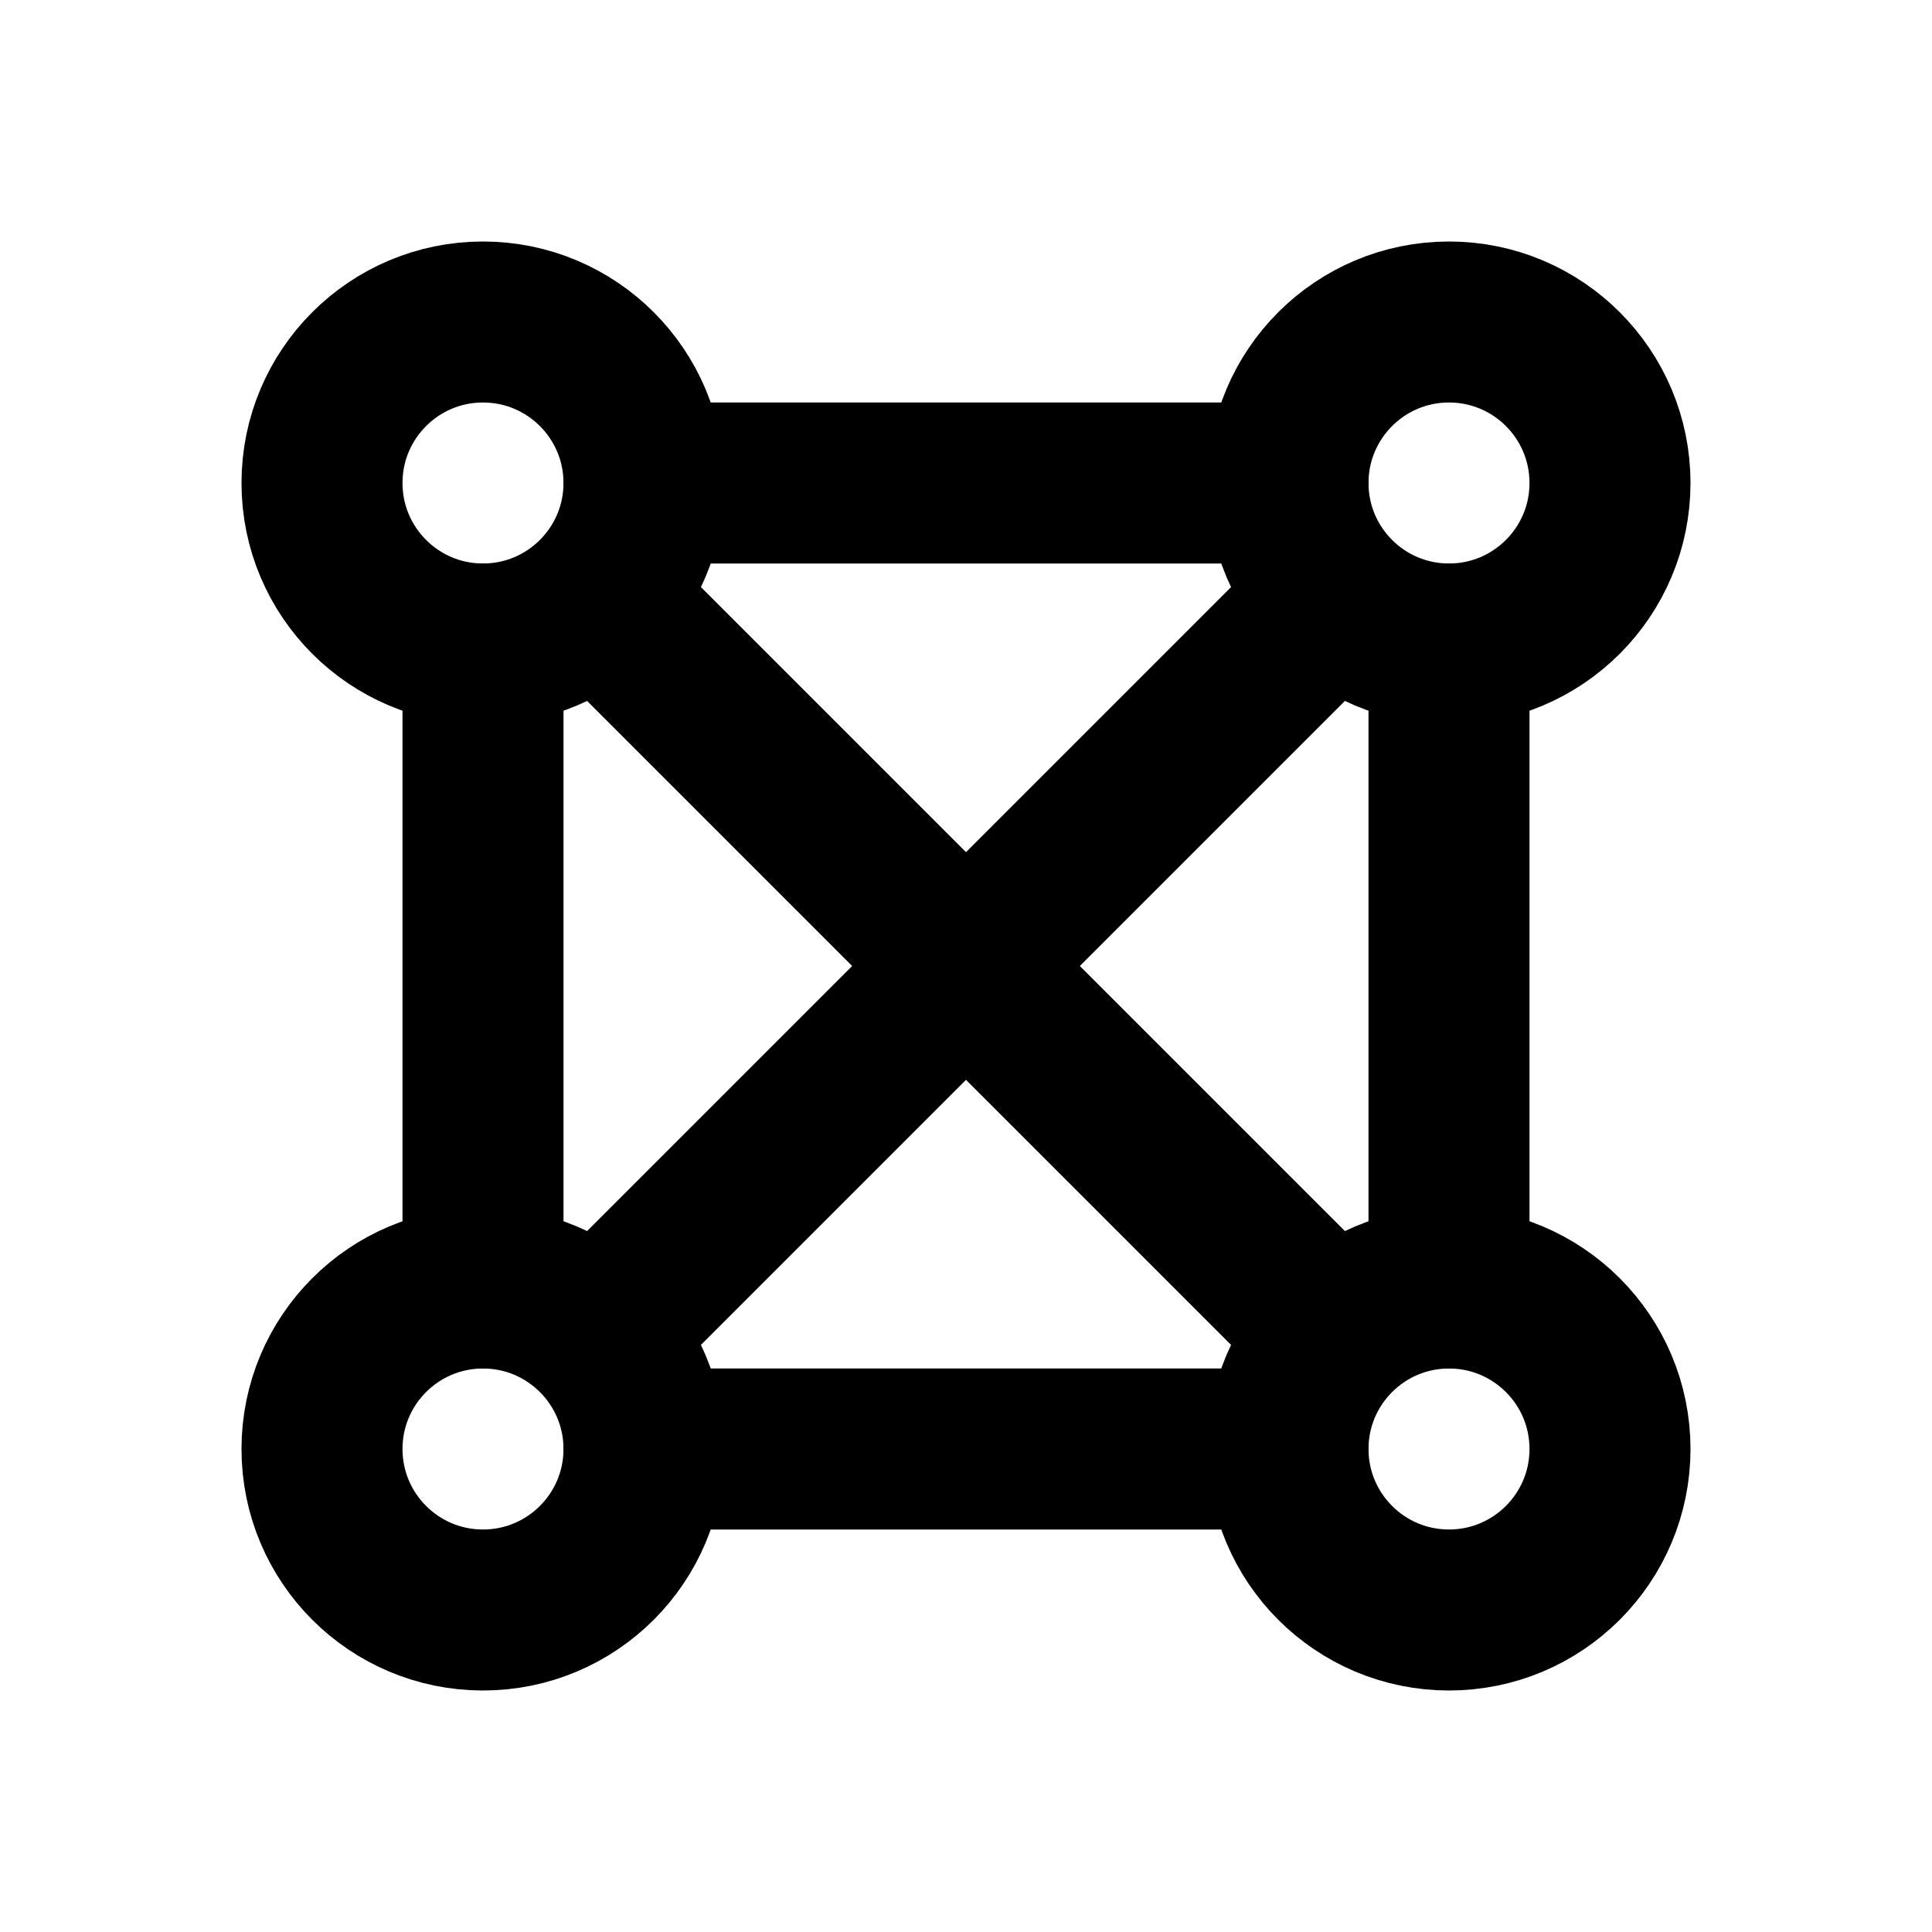
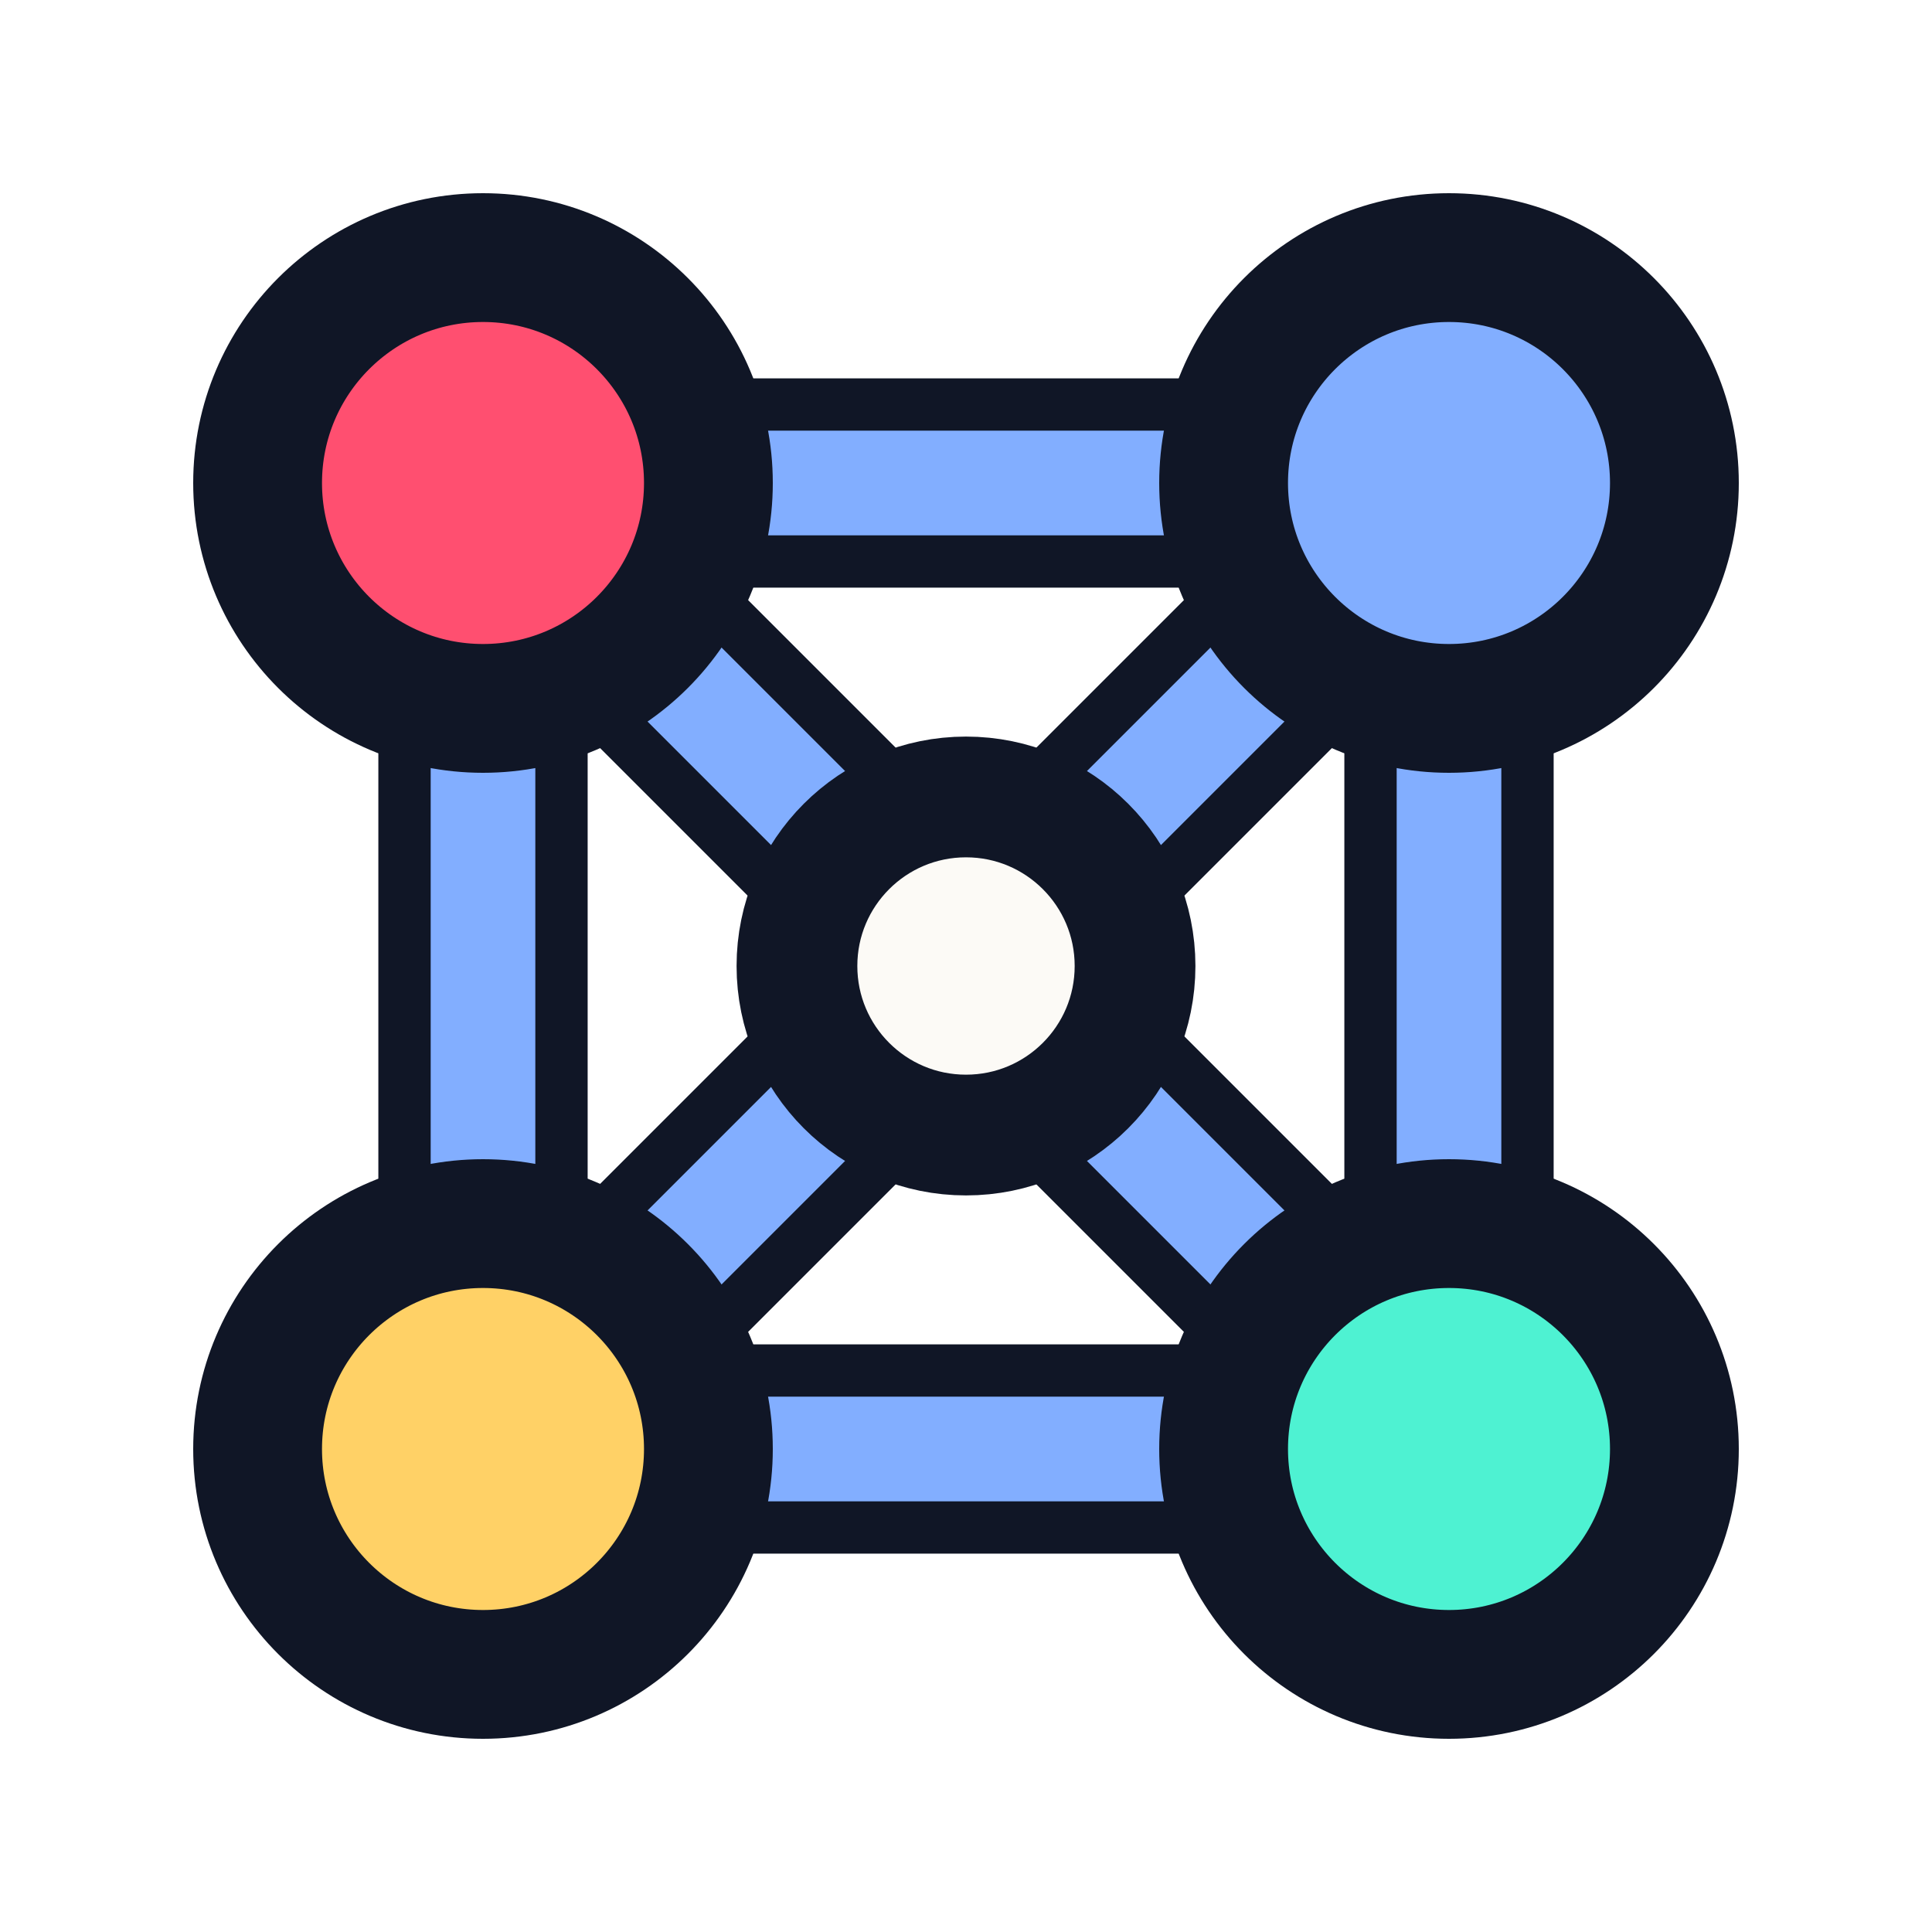
- <svg xmlns="http://www.w3.org/2000/svg" width="24" height="24" viewBox="0 0 24 24" fill="none" stroke="currentColor" stroke-width="2" stroke-linecap="round" stroke-linejoin="round" class="icon icon-tabler icons-tabler-outline icon-tabler-topology-full">
-   <path stroke="none" d="M0 0h24v24H0z" fill="none" />
-   <path d="M20 18a2 2 0 1 0 -4 0a2 2 0 0 0 4 0" />
-   <path d="M8 18a2 2 0 1 0 -4 0a2 2 0 0 0 4 0" />
-   <path d="M8 6a2 2 0 1 0 -4 0a2 2 0 0 0 4 0" />
-   <path d="M20 6a2 2 0 1 0 -4 0a2 2 0 0 0 4 0" />
-   <path d="M6 8v8" />
-   <path d="M18 16v-8" />
-   <path d="M8 6h8" />
-   <path d="M16 18h-8" />
-   <path d="M7.5 7.5l9 9" />
-   <path d="M7.5 16.5l9 -9" />
+ <svg xmlns="http://www.w3.org/2000/svg" width="24" height="24" viewBox="0 0 24 24" fill="none">
+   <path d="M6 6h12v12H6V6Zm0 0 12 12M18 6 6 18" stroke="#101626" stroke-width="2.6" stroke-linecap="round" stroke-linejoin="round" />
+   <path d="M6 6h12v12H6V6Zm0 0 12 12M18 6 6 18" stroke="#82aeff" stroke-width="1.3" stroke-linecap="round" stroke-linejoin="round" />
+   <circle cx="6" cy="6" r="2.8" fill="#ff4f70" stroke="#101626" stroke-width="1.6" />
+   <circle cx="18" cy="6" r="2.8" fill="#82aeff" stroke="#101626" stroke-width="1.6" />
+   <circle cx="6" cy="18" r="2.8" fill="#ffd166" stroke="#101626" stroke-width="1.6" />
+   <circle cx="18" cy="18" r="2.8" fill="#4ef2d2" stroke="#101626" stroke-width="1.6" />
+   <circle cx="12" cy="12" r="2.1" fill="#fcfaf6" stroke="#101626" stroke-width="1.5" />
</svg>
